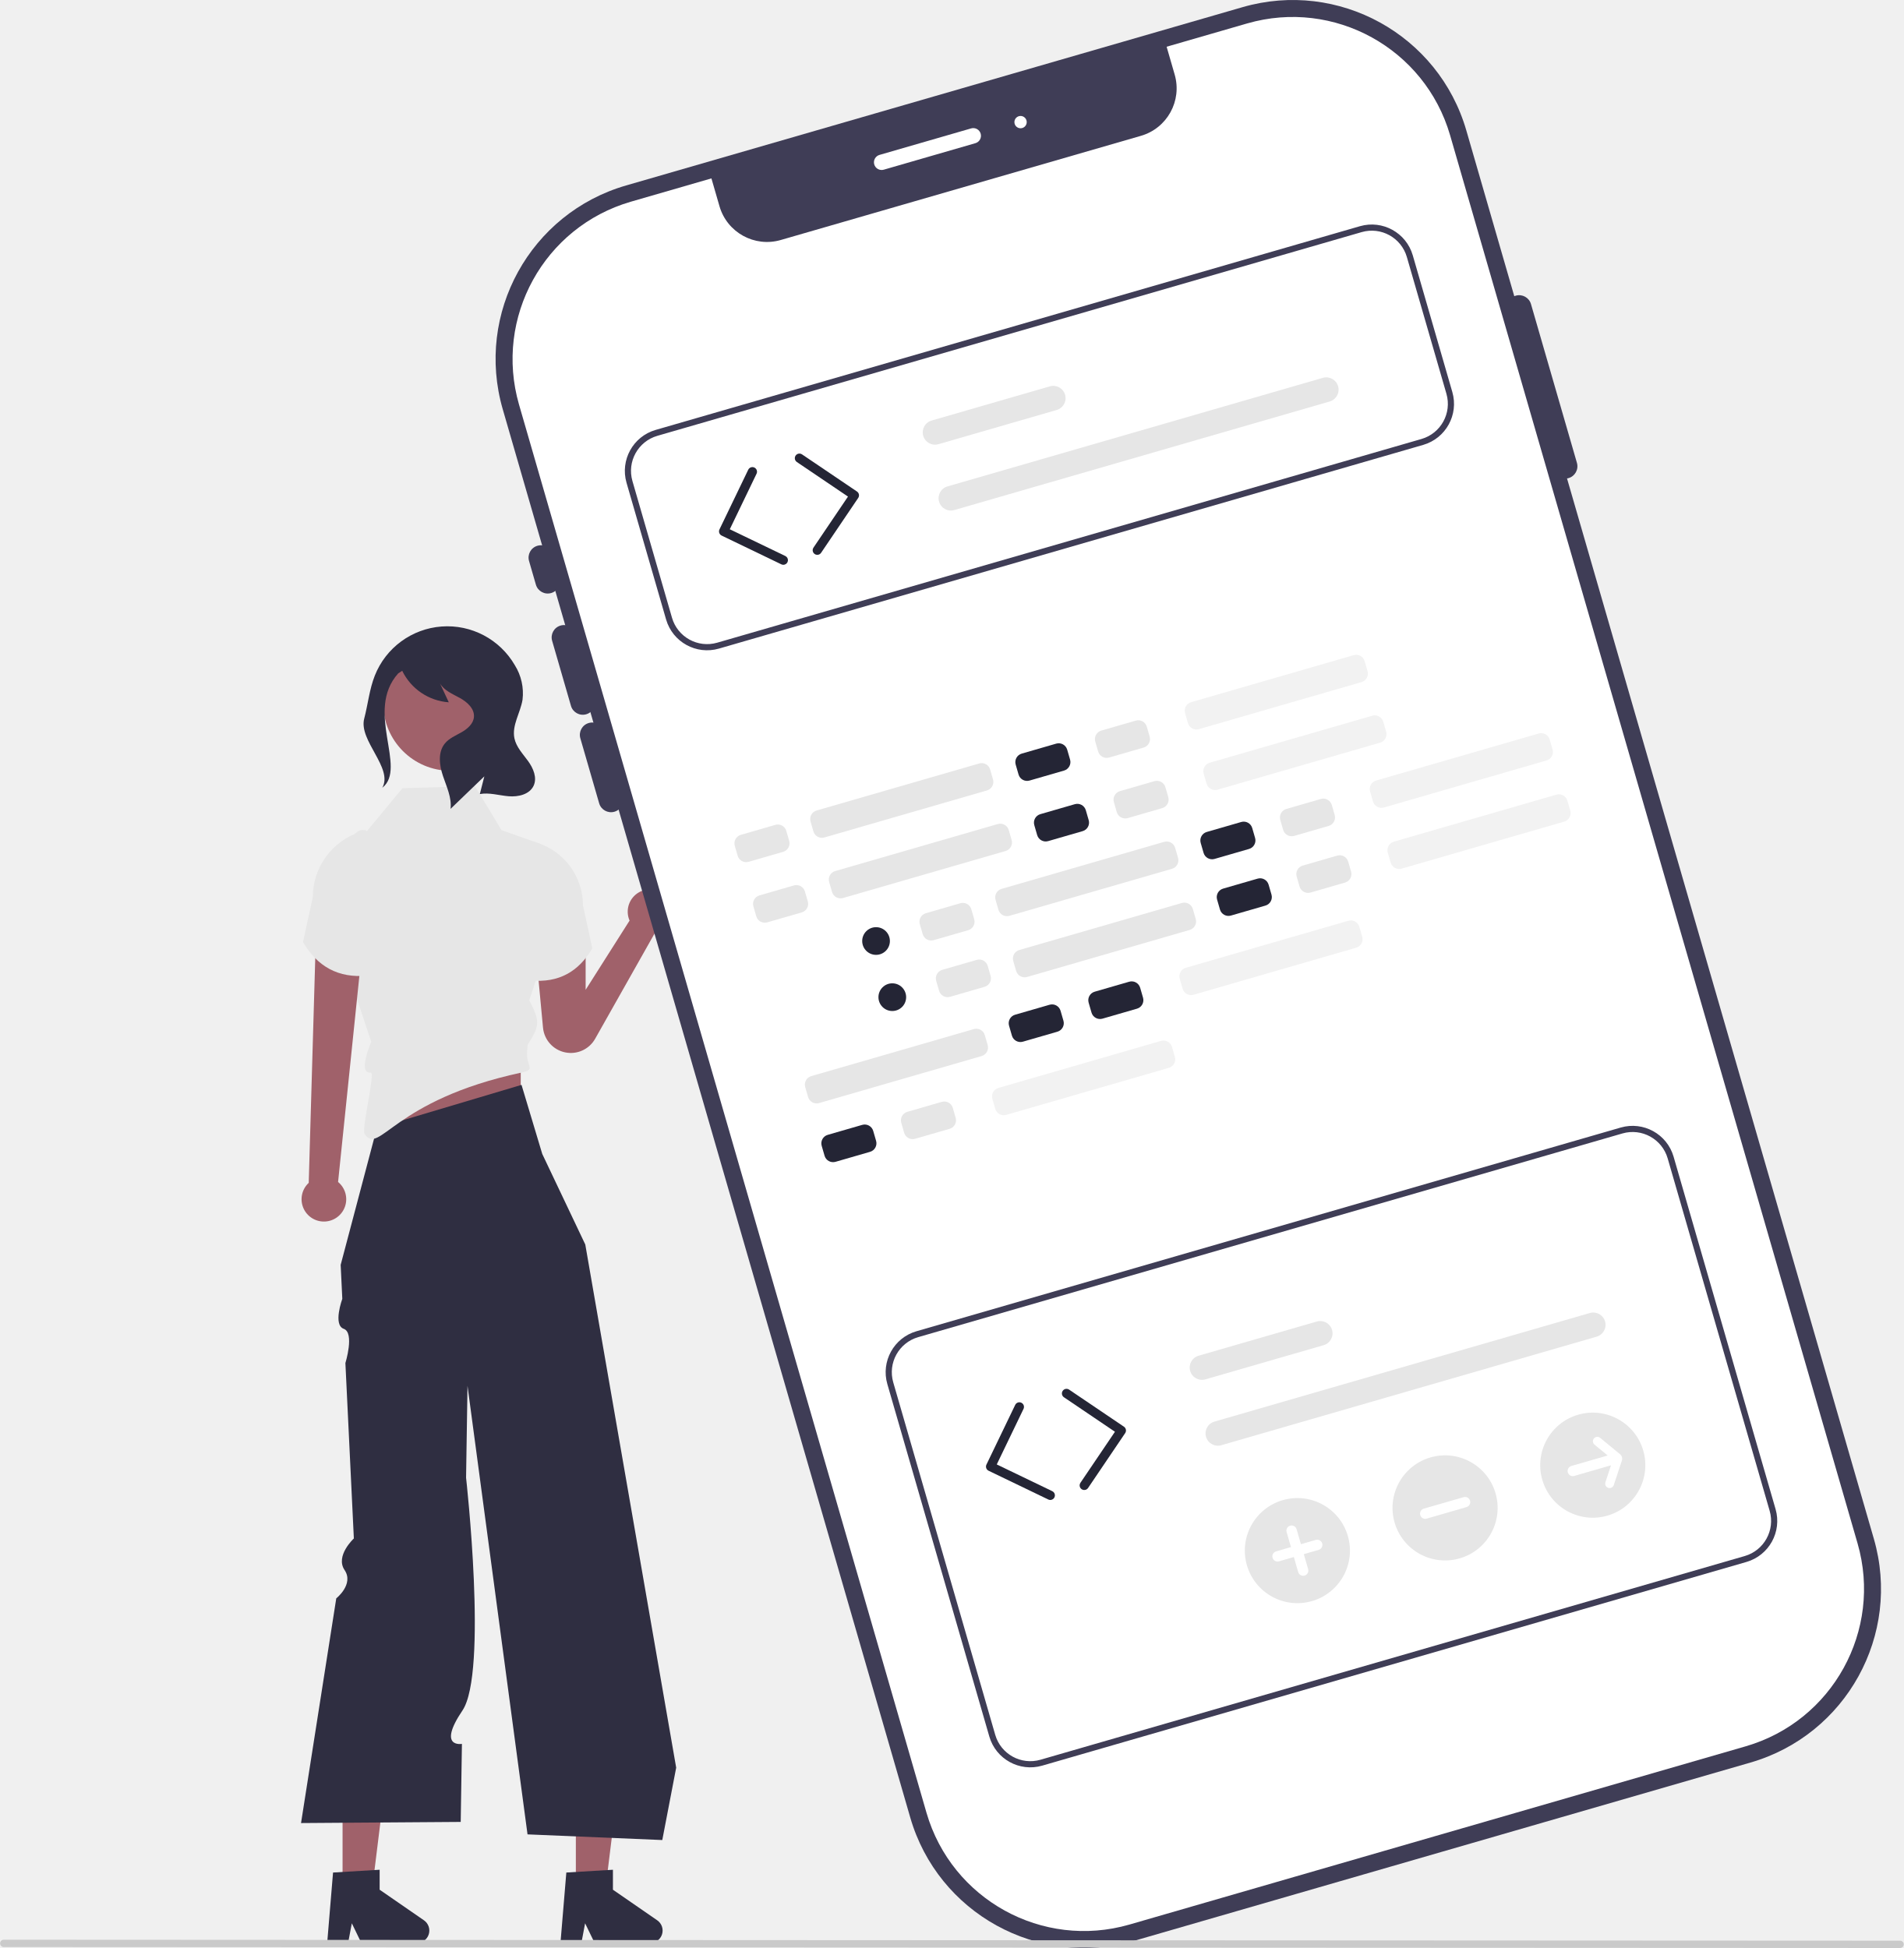
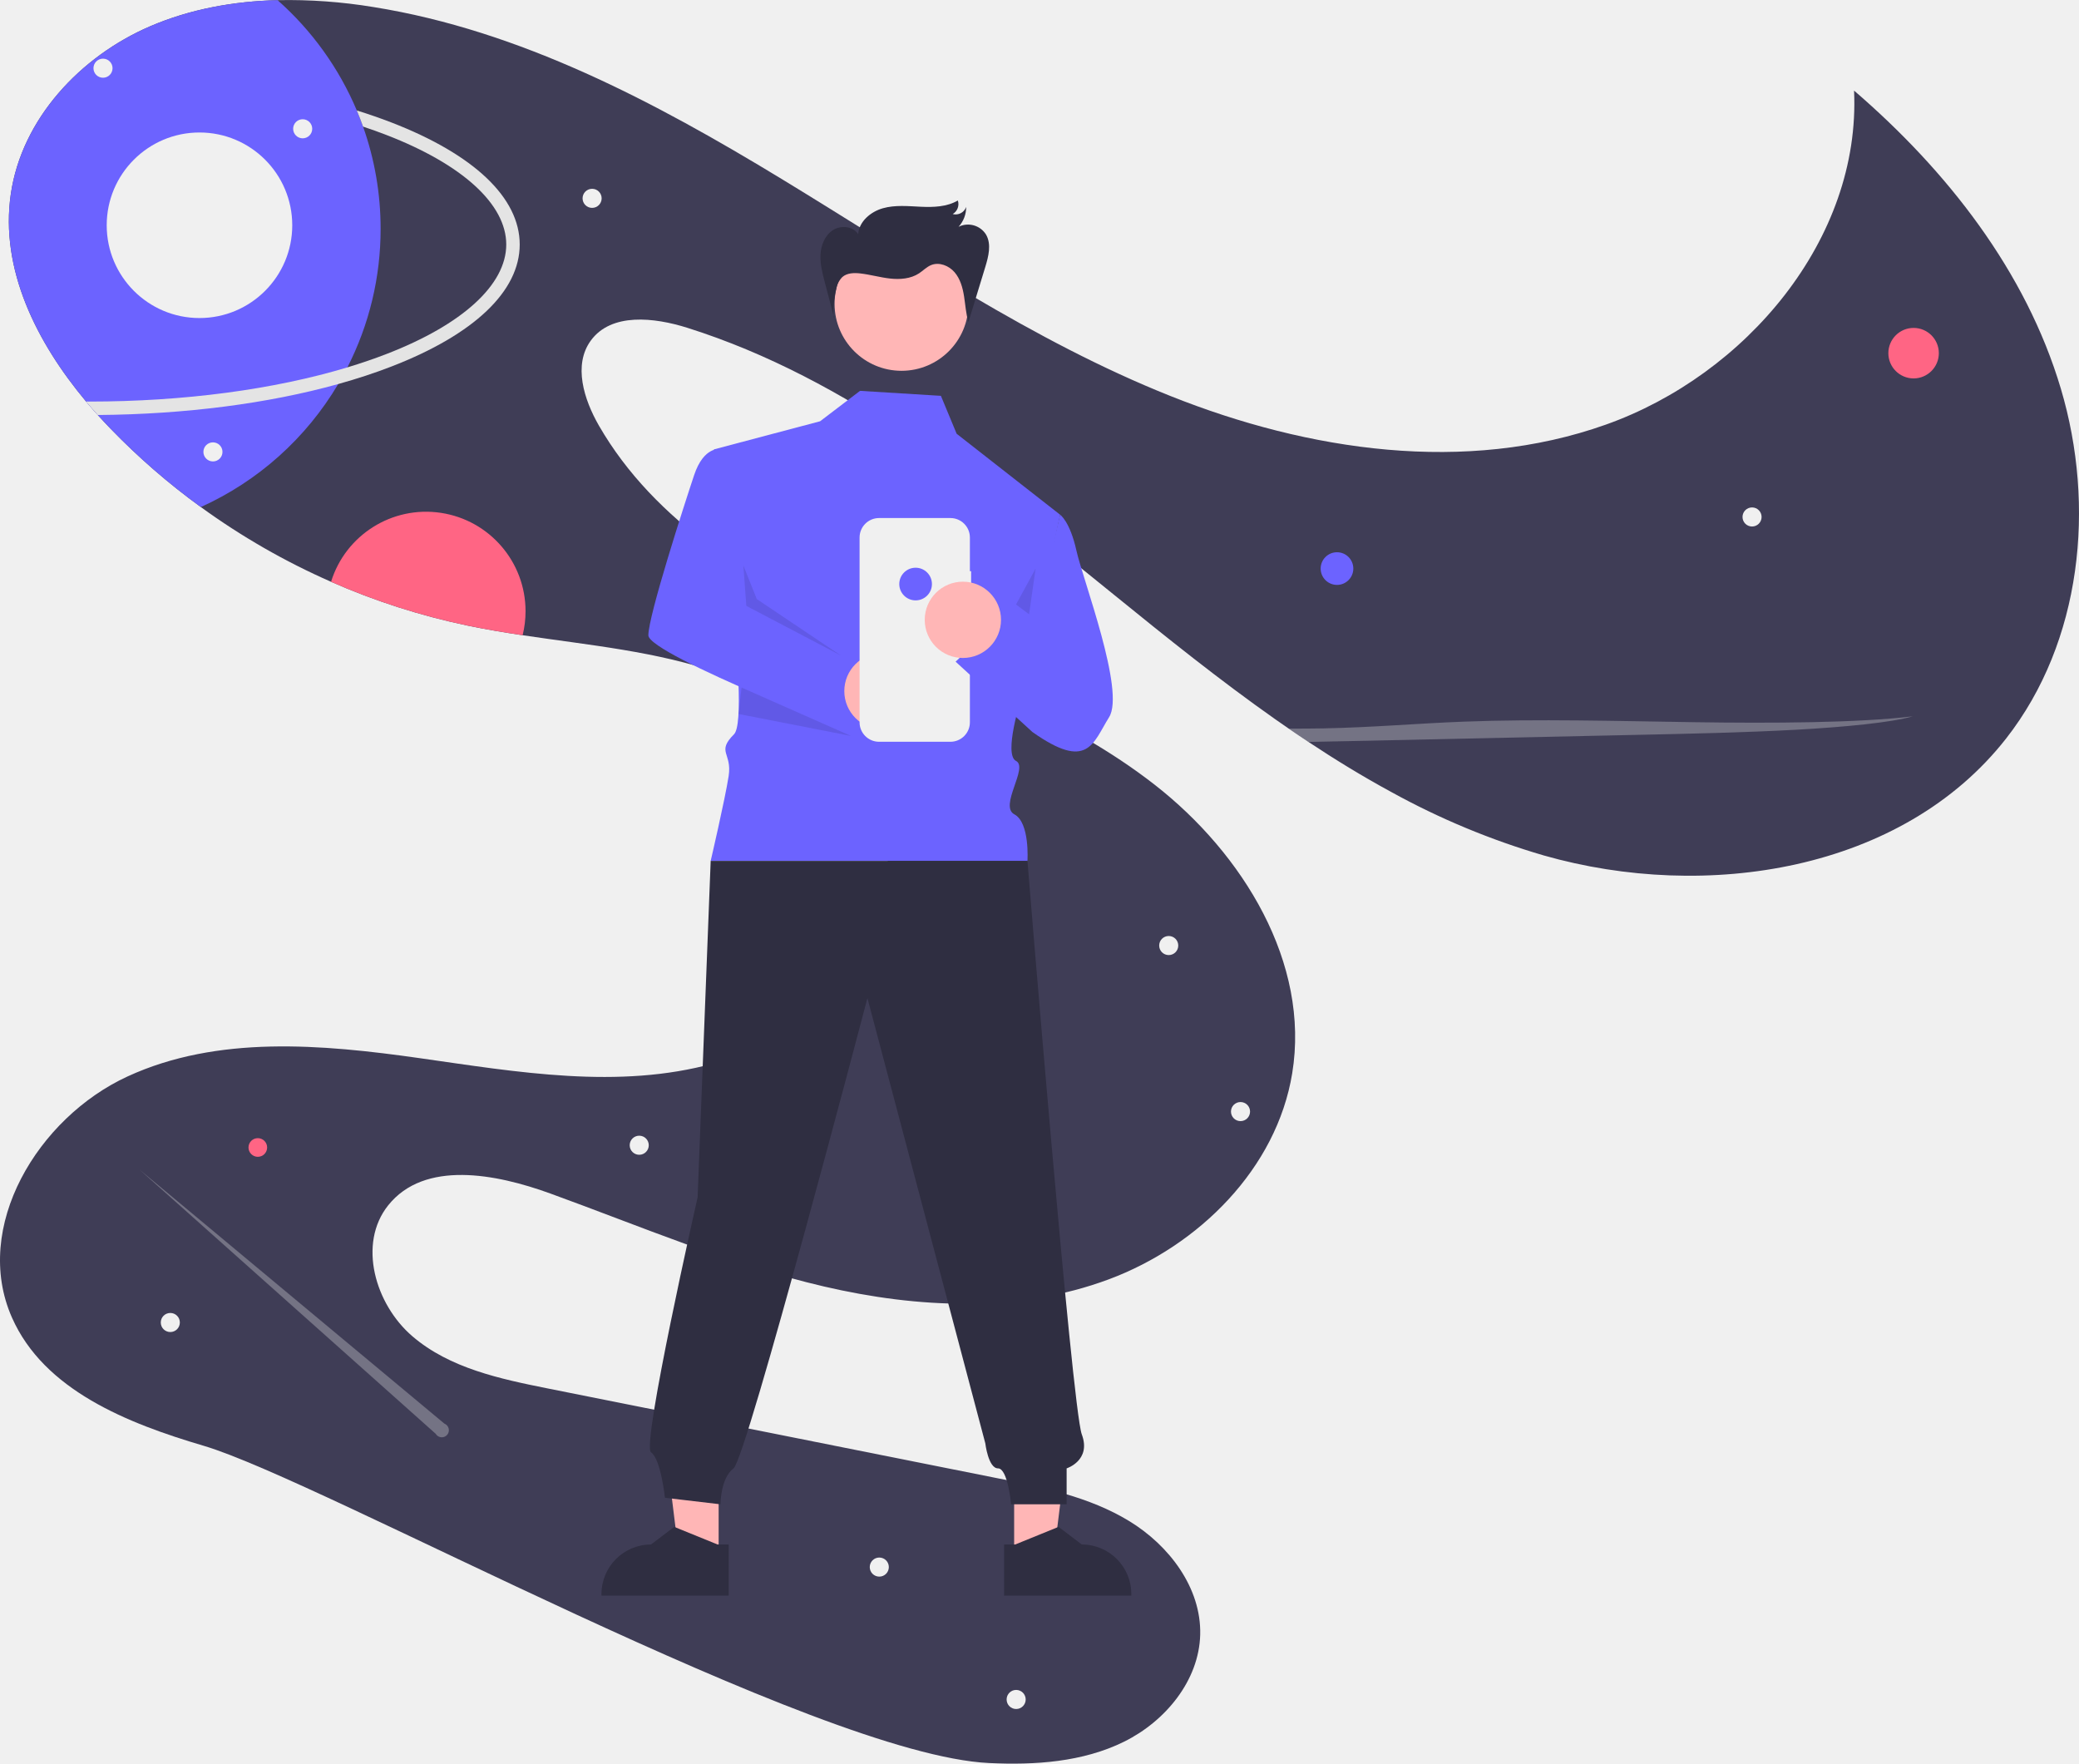
- <svg xmlns="http://www.w3.org/2000/svg" data-name="Layer 1" width="618.726" height="633.214" viewBox="0 0 618.726 633.214">
-   <polygon points="111.33 615.176 120.809 615.176 125.32 578.614 111.33 578.614 111.33 615.176" fill="#a0616a" />
-   <path d="M398.873,742.076l15.144-.904v6.488l14.398,9.944a4.053,4.053,0,0,1-2.303,7.388h-18.029l-3.108-6.418-1.213,6.418h-6.798Z" transform="translate(-290.6368 -133.393)" fill="#2f2e41" />
-   <polygon points="187.143 615.176 196.622 615.176 201.134 578.614 187.143 578.614 187.143 615.176" fill="#a0616a" />
-   <path d="M474.687,742.076l15.144-.904v6.488l14.398,9.944a4.053,4.053,0,0,1-2.303,7.388h-18.029l-3.108-6.418-1.213,6.418h-6.798Z" transform="translate(-290.6368 -133.393)" fill="#2f2e41" />
-   <polygon points="118.834 391.865 169.231 393.128 169.231 338.66 127.834 338.865 118.834 391.865" fill="#a0616a" />
-   <path d="M460.124,486.042l6.737,22.446,13.985,29.442L510.388,707.989l-4.517,23.524-43.795-1.84L442.571,583.864l-.314,20.129-.152,9.743s7.114,63.369-1.179,75.668-.169,10.851-.169,10.851l-.395,25.369-51.892.368,11.448-73.037s5.813-4.59,2.703-9.204,3.014-10.264,3.014-10.264l-2.747-57.018s3.041-9.849-.536-11.129-.47-9.749-.47-9.749l-.532-11.036,11.772-44.512Z" transform="translate(-290.6368 -133.393)" fill="#2f2e41" />
-   <path d="M411.289,472.053l-5.152-15.457-3.68-5.152-1.472-14.721c0-39.747,8.866-33.128,8.866-33.128l11.564-13.979,13.157-.411,10.397-.325,8.644,14.353,12.513,4.416,4.9,25.46-8.948,27.168.395-2.019c4.212,7.776,3.141,8.946-.347,14.785l-.173,2.108c-.41,4.985,3.064,5.844-1.827,6.892-42,9-46,27-51,20-1.113-1.559,3.611-20.161,2-20C406.709,482.484,411.289,472.053,411.289,472.053Z" transform="translate(-290.6368 -133.393)" fill="#e6e6e6" />
-   <circle cx="146.391" cy="228.71" r="21.835" fill="#a0616a" />
-   <path d="M390.969,517.89l2.236-76.92,14.563,6.371-7.26,70.268a7.257,7.257,0,1,1-9.539.28Z" transform="translate(-290.6368 -133.393)" fill="#a0616a" />
-   <path d="M409.589,403.197l-1.694.535a22.322,22.322,0,0,0-15.6,21.286l-3.186,14.587c4.615,7.918,11.437,11.841,20.935,10.922Z" transform="translate(-290.6368 -133.393)" fill="#e6e6e6" />
-   <path d="M509.139,429.747a7.251,7.251,0,1,0-13.899,2.89l-14.28,22.502V441.643l-16.108,1.741,2.255,24.052a9.079,9.079,0,0,0,16.947,3.615l19.303-34.203A7.253,7.253,0,0,0,509.139,429.747Z" transform="translate(-290.6368 -133.393)" fill="#a0616a" />
-   <path d="M463.546,406.814l1.62.512a21.354,21.354,0,0,1,14.924,20.363l3.048,13.955c-4.415,7.574-10.941,11.328-20.027,10.449Z" transform="translate(-290.6368 -133.393)" fill="#e6e6e6" />
-   <path d="M409.001,366.98c1.219-4.642,1.678-9.5,3.44-13.964a25.345,25.345,0,0,1,45.514-3.388,17.264,17.264,0,0,1,2.498,11.226c-.695,4.261-3.518,8.313-2.634,12.54.591,2.827,2.727,5.024,4.422,7.362s3.034,5.431,1.813,8.049c-1.327,2.843-5.012,3.683-8.138,3.416-3.126-.267-6.256-1.276-9.342-.71l1.469-5.758q-5.486,5.281-10.972,10.561c.405-3.664-1.297-7.179-2.471-10.673s-1.721-7.705.605-10.565c1.391-1.71,3.534-2.574,5.447-3.669s3.812-2.735,4.007-4.931c.241-2.715-2.192-4.894-4.581-6.207-2.389-1.313-5.14-2.413-6.481-4.786q1.444,3.099,2.887,6.198a18.243,18.243,0,0,1-15.132-10.247l-1.319.863c-10.965,12.296,3.077,30.72-5.155,37.166C418.493,383.018,407.123,374.128,409.001,366.98Z" transform="translate(-290.6368 -133.393)" fill="#2f2e41" />
-   <rect x="513.818" y="153" width="326" height="594" rx="58.728" transform="translate(-389.0333 72.42474) rotate(-16.13524)" fill="#3f3d56" />
-   <path d="M695.973,141.005l-26.197,7.579,2.618,9.05a16.079,16.079,0,0,1-10.977,19.914L544.374,211.409a16.079,16.079,0,0,1-19.914-10.977l-2.618-9.05-26.197,7.579a53.289,53.289,0,0,0-36.339,65.924L591.739,722.656A53.289,53.289,0,0,0,657.664,758.995l200.328-57.955a53.289,53.289,0,0,0,36.339-65.924L761.897,177.344A53.289,53.289,0,0,0,695.973,141.005Z" transform="translate(-290.6368 -133.393)" fill="#fff" />
-   <path d="M469.748,326.168a4.005,4.005,0,0,1-4.954-2.731l-2.223-7.685a4,4,0,1,1,7.685-2.223l2.223,7.685A4.005,4.005,0,0,1,469.748,326.168Z" transform="translate(-290.6368 -133.393)" fill="#3f3d56" />
-   <path d="M481.148,365.574a4.005,4.005,0,0,1-4.954-2.731l-6.12-21.154a4,4,0,1,1,7.685-2.223l6.12,21.154A4.005,4.005,0,0,1,481.148,365.574Z" transform="translate(-290.6368 -133.393)" fill="#3f3d56" />
-   <path d="M490.313,397.253a4.005,4.005,0,0,1-4.954-2.731l-6.12-21.154a4,4,0,0,1,7.685-2.223l6.12,21.154A4.005,4.005,0,0,1,490.313,397.253Z" transform="translate(-290.6368 -133.393)" fill="#3f3d56" />
-   <path d="M800.39,288.809a4.005,4.005,0,0,1-4.954-2.731l-14.933-51.617a4,4,0,0,1,7.685-2.223l14.933,51.617A4.005,4.005,0,0,1,800.39,288.809Z" transform="translate(-290.6368 -133.393)" fill="#3f3d56" />
-   <path d="M545.628,316.923a1.496,1.496,0,0,1-1.067-.09l-19.404-9.348a1.5,1.5,0,0,1-.7-2.002l9.348-19.404a1.5,1.5,0,1,1,2.703,1.302l-8.697,18.053L545.863,314.131a1.5,1.5,0,0,1-.235,2.792Z" transform="translate(-290.6368 -133.393)" fill="#242535" />
-   <path d="M556.658,313.691a1.5,1.5,0,0,1-1.66-2.281L566.221,294.81l-16.6-11.224a1.5,1.5,0,1,1,1.68-2.485L569.144,293.165a1.499,1.499,0,0,1,.402,2.083L557.482,313.091A1.492,1.492,0,0,1,556.658,313.691Z" transform="translate(-290.6368 -133.393)" fill="#242535" />
-   <path d="M753.17,278.006,524.273,344.227a13.874,13.874,0,0,1-17.164-9.461l-12.862-44.46a13.874,13.874,0,0,1,9.461-17.164l228.897-66.22a13.874,13.874,0,0,1,17.164,9.461l12.862,44.46A13.874,13.874,0,0,1,753.17,278.006Zm-248.906-2.944a11.872,11.872,0,0,0-8.096,14.687l12.862,44.46a11.872,11.872,0,0,0,14.687,8.096l228.897-66.22a11.872,11.872,0,0,0,8.096-14.687l-12.862-44.46a11.872,11.872,0,0,0-14.687-8.096Z" transform="translate(-290.6368 -133.393)" fill="#3f3d56" />
-   <path d="M634.046,266.665l-38.424,11.116a4,4,0,0,1-2.223-7.685L631.823,258.98a4,4,0,0,1,2.223,7.685Z" transform="translate(-290.6368 -133.393)" fill="#e6e6e6" />
-   <path d="M722.772,263.898l-121.997,35.294a4,4,0,0,1-2.223-7.685l121.997-35.294a4,4,0,1,1,2.223,7.685Z" transform="translate(-290.6368 -133.393)" fill="#e6e6e6" />
-   <path d="M632.389,620.909a1.494,1.494,0,0,1-1.067-.09l-19.404-9.348a1.5,1.5,0,0,1-.7-2.002l9.348-19.404a1.5,1.5,0,0,1,2.703,1.302l-8.697,18.053,18.053,8.697a1.5,1.5,0,0,1-.235,2.792Z" transform="translate(-290.6368 -133.393)" fill="#242535" />
-   <path d="M643.419,617.677a1.5,1.5,0,0,1-1.661-2.281L652.982,598.796l-16.6-11.224a1.5,1.5,0,0,1,1.68-2.485l17.843,12.064a1.5,1.5,0,0,1,.403,2.082L644.244,617.077A1.496,1.496,0,0,1,643.419,617.677Z" transform="translate(-290.6368 -133.393)" fill="#242535" />
-   <path d="M858.218,641.116,629.321,707.337a13.874,13.874,0,0,1-17.164-9.461L579.008,583.291a13.874,13.874,0,0,1,9.461-17.164L817.366,499.907a13.874,13.874,0,0,1,17.164,9.461L867.679,623.953A13.874,13.874,0,0,1,858.218,641.116Zm-269.193-73.068a11.872,11.872,0,0,0-8.096,14.687l33.149,114.584a11.872,11.872,0,0,0,14.687,8.096l228.897-66.22a11.872,11.872,0,0,0,8.096-14.687L832.608,509.924a11.872,11.872,0,0,0-14.687-8.096Z" transform="translate(-290.6368 -133.393)" fill="#3f3d56" />
-   <path d="M720.807,570.65l-38.424,11.116a4,4,0,1,1-2.223-7.685l38.424-11.116a4,4,0,0,1,2.223,7.685Z" transform="translate(-290.6368 -133.393)" fill="#e6e6e6" />
-   <path d="M809.533,567.884,687.536,603.178a4,4,0,1,1-2.223-7.685L807.31,560.199a4,4,0,0,1,2.223,7.685Z" transform="translate(-290.6368 -133.393)" fill="#e6e6e6" />
-   <rect x="529.557" y="402.966" width="17.432" height="9.123" rx="2.88" transform="translate(-382.6874 32.24922) rotate(-16.13524)" fill="#e6e6e6" />
-   <rect x="620.843" y="376.557" width="17.432" height="9.123" rx="2.88" transform="translate(-371.7523 56.57772) rotate(-16.13524)" fill="#242535" />
-   <rect x="646.707" y="369.074" width="17.432" height="9.123" rx="2.88" transform="translate(-368.654 63.47079) rotate(-16.13524)" fill="#e6e6e6" />
-   <rect x="553.323" y="389.031" width="60.764" height="9.123" rx="2.88" transform="translate(-377.0251 44.32596) rotate(-16.13524)" fill="#e6e6e6" />
-   <rect x="675.037" y="353.819" width="60.764" height="9.123" rx="2.88" transform="translate(-362.445 76.76396) rotate(-16.13524)" fill="#f2f2f2" />
-   <rect x="535.607" y="422.65" width="17.432" height="9.123" rx="2.88" transform="translate(-387.9193 34.70581) rotate(-16.13524)" fill="#e6e6e6" />
-   <rect x="626.893" y="396.241" width="17.432" height="9.123" rx="2.88" transform="translate(-376.9842 59.03431) rotate(-16.13524)" fill="#242535" />
-   <rect x="652.757" y="388.758" width="17.432" height="9.123" rx="2.88" transform="translate(-373.8859 65.92739) rotate(-16.13524)" fill="#e6e6e6" />
-   <rect x="559.372" y="408.715" width="60.764" height="9.123" rx="2.88" transform="translate(-382.2571 46.78255) rotate(-16.13524)" fill="#e6e6e6" />
-   <rect x="681.086" y="373.502" width="60.764" height="9.123" rx="2.88" transform="matrix(0.96061, -0.27791, 0.27791, 0.96061, -367.6769, 79.22055)" fill="#f2f2f2" />
-   <rect x="589.687" y="428.438" width="17.432" height="9.123" rx="2.88" transform="translate(-387.3977 49.96297) rotate(-16.13524)" fill="#e6e6e6" />
-   <rect x="680.973" y="402.029" width="17.432" height="9.123" rx="2.88" transform="translate(-376.4626 74.29147) rotate(-16.13524)" fill="#242535" />
-   <rect x="706.837" y="394.547" width="17.432" height="9.123" rx="2.88" transform="translate(-373.3643 81.18455) rotate(-16.13524)" fill="#e6e6e6" />
-   <rect x="613.452" y="414.503" width="60.764" height="9.123" rx="2.88" transform="translate(-381.7354 62.03971) rotate(-16.13524)" fill="#e6e6e6" />
-   <rect x="735.167" y="379.291" width="60.764" height="9.123" rx="2.88" transform="matrix(0.96061, -0.27791, 0.27791, 0.96061, -367.1553, 94.47771)" fill="#f2f2f2" />
-   <rect x="557.8" y="500.484" width="17.432" height="9.123" rx="2.88" transform="translate(-408.6757 43.93934) rotate(-16.13524)" fill="#242535" />
-   <rect x="583.664" y="493.002" width="17.432" height="9.123" rx="2.88" transform="translate(-405.5775 50.83241) rotate(-16.13524)" fill="#e6e6e6" />
-   <rect x="612.416" y="479.207" width="60.764" height="9.123" rx="2.88" transform="translate(-399.7579 64.3006) rotate(-16.13524)" fill="#f2f2f2" />
-   <rect x="618.687" y="461.435" width="17.432" height="9.123" rx="2.88" transform="translate(-395.4254 59.32216) rotate(-16.13524)" fill="#242535" />
-   <rect x="644.552" y="453.953" width="17.432" height="9.123" rx="2.88" transform="matrix(0.96061, -0.27791, 0.27791, 0.96061, -392.3271, 66.21523)" fill="#242535" />
-   <rect x="551.59" y="475.37" width="60.764" height="9.123" rx="2.88" transform="translate(-401.0877 47.24542) rotate(-16.13524)" fill="#e6e6e6" />
-   <rect x="673.304" y="440.158" width="60.764" height="9.123" rx="2.88" transform="matrix(0.96061, -0.27791, 0.27791, 0.96061, -386.5075, 79.68342)" fill="#f2f2f2" />
-   <rect x="595.014" y="446.85" width="17.432" height="9.123" rx="2.88" transform="translate(-392.3047 52.16855) rotate(-16.13524)" fill="#e6e6e6" />
-   <rect x="686.299" y="420.441" width="17.432" height="9.123" rx="2.88" transform="translate(-381.3696 76.49705) rotate(-16.13524)" fill="#242535" />
-   <rect x="712.164" y="412.959" width="17.432" height="9.123" rx="2.88" transform="translate(-378.2713 83.39013) rotate(-16.13524)" fill="#e6e6e6" />
-   <rect x="619.202" y="434.376" width="60.764" height="9.123" rx="2.88" transform="translate(-387.0318 64.42031) rotate(-16.13524)" fill="#e6e6e6" />
-   <rect x="740.916" y="399.164" width="60.764" height="9.123" rx="2.88" transform="translate(-372.4516 96.85831) rotate(-16.13524)" fill="#f2f2f2" />
-   <circle cx="289.985" cy="324.137" r="4.5" fill="#242535" />
-   <circle cx="284.705" cy="305.886" r="4.5" fill="#242535" />
-   <path d="M607.633,179.935,577.854,188.55a2.5,2.5,0,0,1-1.39-4.803l29.779-8.615a2.5,2.5,0,1,1,1.39,4.803Z" transform="translate(-290.6368 -133.393)" fill="#fff" />
-   <circle cx="331.671" cy="39.693" r="2" fill="#fff" />
-   <path d="M325.012,765.252a10.947,10.947,0,0,1-.563-2.331.756.756,0,0,1-.013-.176c-.509-4.842,1.99-9.331,4.822-13.887l3.883-6.238a3.439,3.439,0,0,1,6.281,1.086c.211.969.422,1.951.624,2.931,2.09-1.739,4.273-3.349,6.184-4.739q7.57-5.493,15.136-10.999a3.437,3.437,0,0,1,5.41,3.362l-.96,5.566c-1.275,7.385-2.72,15.755-6.138,23.073-.383.838-.792,1.653-1.217,2.423l-.143.259H325.131Z" transform="translate(-290.6368 -133.393)" fill="#f0f0f0" />
-   <path d="M291.821,766.3l616.357.307a1.191,1.191,0,0,0,0-2.381l-616.357-.307a1.191,1.191,0,0,0,0,2.381Z" transform="translate(-290.6368 -133.393)" fill="#cacaca" />
-   <path d="M717.018,653.841a17.079,17.079,0,1,1,11.66-21.152A17.079,17.079,0,0,1,717.018,653.841Z" transform="translate(-290.6368 -133.393)" fill="#e6e6e6" />
-   <path d="M718.277,633.944l-4.855,1.405-1.405-4.855a1.685,1.685,0,1,0-3.237.936l1.405,4.855-4.855,1.405a1.685,1.685,0,0,0,.936,3.237l4.855-1.405,1.405,4.855a1.685,1.685,0,1,0,3.237-.936l-1.405-4.855,4.855-1.405a1.685,1.685,0,0,0-.936-3.237Z" transform="translate(-290.6368 -133.393)" fill="#fff" />
-   <path d="M765.016,639.955a17.079,17.079,0,1,1,11.66-21.152A17.079,17.079,0,0,1,765.016,639.955Z" transform="translate(-290.6368 -133.393)" fill="#e6e6e6" />
-   <path d="M766.275,620.058l-4.855,1.405-3.237.936-4.855,1.405a1.685,1.685,0,0,0,.936,3.237l4.855-1.405,3.237-.936,4.855-1.405a1.685,1.685,0,1,0-.936-3.237Z" transform="translate(-290.6368 -133.393)" fill="#fff" />
-   <path d="M813.015,626.069a17.079,17.079,0,1,1,11.66-21.152A17.079,17.079,0,0,1,813.015,626.069Z" transform="translate(-290.6368 -133.393)" fill="#e6e6e6" />
-   <path d="M817.273,606.214l-6.615-5.443a1.436,1.436,0,1,0-1.825,2.218l4.278,3.52-3.692,1.068-3.237.936-4.855,1.405a1.685,1.685,0,1,0,.936,3.237l4.855-1.405,3.237-.936,3.84-1.111-1.823,5.519a1.436,1.436,0,0,0,2.727.901l2.687-8.134a1.895,1.895,0,0,0-.513-1.775Z" transform="translate(-290.6368 -133.393)" fill="#fff" />
+ <svg xmlns="http://www.w3.org/2000/svg" data-name="Layer 1" width="926.632" height="785.994" viewBox="0 0 926.632 785.994">
+   <path d="M1030.887,386.059c-46.34,59.26-133.78,72.83-206.13,52.19a335.51,335.51,0,0,1-68.1-28.35c-12.54-6.81-24.78-14.28-36.77-22.24-2.95-1.95-5.9-3.93-8.82-5.95q-2.985-2.04-5.95-4.13c-24.76-17.42-48.55-36.53-71.94-55.53-58.39-47.43-118.38-96.32-190.12-118.95-14.78-4.66-33.9-6.84-43.04,5.68-7.93,10.87-3.09,26.26,3.62,37.92,24.89,43.19,70.07,70.46,115.29,91.43,45.22,20.97,93.12,37.96,132.43,68.62,39.31,30.66,69.32,79.39,61.28,128.58-6.93,42.39-41.54,76.83-81.78,91.84-40.24,15-85.12,12.91-126.95,3.17-41.83-9.75-81.54-26.76-121.91-41.42-24.34-8.85-56.16-14.97-72.31,5.28-13.64,17.11-5.8,44.1,10.81,58.34s39.09,19.01,60.54,23.29q99.9,19.95,199.8,39.89c20.43,4.07,41.34,8.33,59.14,19.17,17.8,10.83,32.16,29.75,31.65,50.58-.51,20.53-15.54,38.67-33.96,47.76-18.41,9.08-39.67,10.48-60.18,9.5-76.86-3.68-297.21-125.79-350.06-141.4-33.96-10.02-71.09-24.74-85.41-57.12-17.83-40.31,11.51-89.08,51.56-107.49,40.04-18.42,86.46-14.34,130.1-8.14,43.64,6.2,88.72,14.09,131.2,2.31,42.479-11.78,81.4-50.18,77.21-94.06-3.65-38.18-38.04-66.95-74.23-79.63-28.33-9.93-58.47-12.63-88.229-17.1-8.26-1.23-16.49-2.61-24.64-4.31a307.086,307.086,0,0,1-60.75-19.5,312.924,312.924,0,0,1-58.04-33.31,305.265,305.265,0,0,1-40.32-35.01q-2.835-2.94-5.61-6.01c-1.76-1.96-3.5-3.96-5.2-6-22.12-26.43-38.46-58.98-33.56-92.52,4.89-33.45,30.96-61.3,62-74.68,17.94-7.73,37.29-11.19,56.88-11.69a233.796,233.796,0,0,1,42.78,3.08c65.41,10.46,125.35,42.24,181.96,76.65,56.6,34.41,111.76,72.18,173.29,96.71,61.53,24.54,131.57,34.93,193.99,12.74,62.42-22.18,113.7-82.7,110.65-148.87,41.4,35.65,76.58,80.46,92.16,132.82C1070.797,282.559,1064.536,343.019,1030.887,386.059Z" transform="translate(-136.6838 -57.00314)" fill="#3f3d56" />
+   <circle cx="595.911" cy="253.394" r="7.278" fill="#6c63ff" />
+   <circle cx="852.911" cy="157.394" r="11.252" fill="#ff6584" />
+   <circle cx="114.911" cy="511.394" r="4.157" fill="#ff6584" />
+   <path d="M370.927,329.399a44.43,44.43,0,0,1-1.3,10.7c-8.26-1.23-16.49-2.61-24.64-4.31a307.086,307.086,0,0,1-60.75-19.5,44.337,44.337,0,0,1,86.69,13.11Z" transform="translate(-136.6838 -57.00314)" fill="#ff6584" />
+   <circle cx="780.911" cy="230.394" r="4.252" fill="#f0f0f0" />
+   <circle cx="391.911" cy="698.394" r="4.252" fill="#f0f0f0" />
+   <circle cx="452.911" cy="757.394" r="4.252" fill="#f0f0f0" />
+   <circle cx="75.911" cy="589.394" r="4.252" fill="#f0f0f0" />
+   <circle cx="284.911" cy="510.394" r="4.252" fill="#f0f0f0" />
+   <circle cx="263.911" cy="88.394" r="4.252" fill="#f0f0f0" />
+   <circle cx="520.911" cy="421.394" r="4.252" fill="#f0f0f0" />
+   <circle cx="552.911" cy="495.394" r="4.252" fill="#f0f0f0" />
+   <path d="M291.527,220.728q9.075-2.739,17.362-5.935c33.96-13.117,53.438-30.911,53.438-48.82s-19.478-35.703-53.438-48.82q-5.038-1.946-10.386-3.723a136.34,136.34,0,0,1-6.976,107.3Z" transform="translate(-136.6838 -57.00314)" fill="none" />
+   <path d="M306.326,158.969a135.44,135.44,0,0,1-14.8,61.76q-1.935,3.78-4.1,7.43a136.431,136.431,0,0,1-61.23,54.82,305.269,305.269,0,0,1-40.32-35.01q-2.835-2.94-5.61-6.01c-1.76-1.96-3.5-3.96-5.2-6-22.12-26.43-38.46-58.98-33.56-92.52,4.89-33.45,30.96-61.3,62-74.68,17.94-7.73,37.29-11.19,56.88-11.69a136.126,136.126,0,0,1,35.33,49.16c1,2.37,1.92,4.77,2.79,7.2A135.756,135.756,0,0,1,306.326,158.969Z" transform="translate(-136.6838 -57.00314)" fill="#6c63ff" />
+   <path d="M368.326,165.969c0,20.83-20.34,40.15-57.28,54.42-7.39,2.86-15.3,5.45-23.62,7.77-31.14,8.68-68.2,13.49-107.16,13.8-1.76-1.96-3.5-3.96-5.2-6,.42.01.84.01,1.26.01,42.31,0,82.45-5.36,115.2-15.24,6.05-1.83,11.85-3.81,17.36-5.94,33.96-13.11,53.44-30.91,53.44-48.82,0-17.91-19.48-35.7-53.44-48.82q-5.04-1.95-10.38-3.72c-.87-2.43-1.79-4.83-2.79-7.2q7.98,2.49,15.33,5.32C347.987,125.819,368.326,145.149,368.326,165.969Z" transform="translate(-136.6838 -57.00314)" fill="#e4e4e4" />
+   <circle cx="45.911" cy="30.394" r="4.252" fill="#f0f0f0" />
+   <circle cx="134.911" cy="57.394" r="4.252" fill="#f0f0f0" />
+   <circle cx="88.911" cy="100.394" r="41.348" fill="#f0f0f0" />
+   <path d="M989.197,376.239c-9.28,2.74-29.74,4.76-52.24,6-22.49,1.23-47.16,1.77-71.52,2.29q-63.959,1.38-127.91,2.77-8.791.195-17.64.36c-2.95-1.95-5.9-3.93-8.82-5.95,5.23.03,10.46,0,15.65-.1,22.17-.44,40.94-2.17,62.32-2.99,32.9-1.27,68.42-.27,102.71.24C926.036,379.379,965.106,379.189,989.197,376.239Z" transform="translate(-136.6838 -57.00314)" fill="#f0f0f0" opacity="0.3" />
+   <path d="M334.767,691.47,198.846,578.239,330.891,696.006a3.151,3.151,0,1,0,3.876-4.535Z" transform="translate(-136.6838 -57.00314)" fill="#f0f0f0" opacity="0.3" />
+   <circle cx="94.911" cy="201.394" r="4.252" fill="#f0f0f0" />
+   <polygon points="452.017 694.074 469.604 694.073 477.971 626.236 452.014 626.237 452.017 694.074" fill="#ffb6b6" />
+   <path d="M584.215,745.335l4.95-0,19.327-7.86,10.359,7.859h.001a22.074,22.074,0,0,1,22.073,22.072v.717l-56.709.002Z" transform="translate(-136.6838 -57.00314)" fill="#2f2e41" />
+   <polygon points="320.308 694.074 302.721 694.073 294.354 626.236 320.311 626.237 320.308 694.074" fill="#ffb6b6" />
+   <path d="M461.477,768.125l-56.709-.002v-.717a22.074,22.074,0,0,1,22.073-22.072h.001l10.359-7.859,19.327,7.86,4.95 0Z" transform="translate(-136.6838 -57.00314)" fill="#2f2e41" />
+   <path d="M520.009,231.191,502.201,244.751,454.896,257.279s16.95,118.96,8.95,126.96-.785,8.215-2.393,18.608-8.013,37.831-8.013,37.831l141.188,0s1.138-17.052-5.822-20.745,6.416-20.929.728-23.811,2.312-27.882,2.312-27.882l17.337-81.85-46.114-36.08-7.013-16.898Z" transform="translate(-136.6838 -57.00314)" fill="#6c63ff" />
+   <circle cx="405.545" cy="274.328" r="6.161" fill="#f2f2f2" />
+   <path d="M453.441,440.678l-5.822,149.921S422.48,701.328,426.846,704.239s6.216,20.269,6.216,20.269l24.744,2.911s0-11.644,5.822-16.011,59.677-209.598,59.677-209.598l52.54,198.429s1.315,11.169,5.682,11.169,5.822,16.011,5.822,16.011h24.744v-16.011s11.118-3.525,6.752-15.169-24.218-255.562-24.218-255.562Z" transform="translate(-136.6838 -57.00314)" fill="#2f2e41" />
+   <circle cx="401.817" cy="135.415" r="29.839" fill="#ffb6b6" />
+   <polygon points="452.85 269.414 458.672 273.781 461.583 253.403 452.85 269.414" opacity="0.1" style="isolation:isolate" />
+   <path d="M457.687,257.163s-7.278-1.456-11.644,11.644-20.378,62.588-20.378,71.322S525.375,387.396,525.375,387.396L515,351l-45.669-23.971Z" transform="translate(-136.6838 -57.00314)" fill="#6c63ff" />
+   <circle cx="393.316" cy="307.997" r="17" fill="#ffb6b6" />
+   <polygon points="331.316 251.997 332.647 270.026 374.878 292.192 337.316 266.997 331.316 251.997" opacity="0.1" style="isolation:isolate" />
+   <path d="M569.523,311.57h-.548V296.562a8.686,8.686,0,0,0-8.686-8.686H528.492a8.686,8.686,0,0,0-8.686,8.686v82.337a8.686,8.686,0,0,0,8.686,8.686h31.797a8.686,8.686,0,0,0,8.686-8.686V322.254h.548Z" transform="translate(-136.6838 -57.00314)" fill="#f0f0f0" />
+   <path d="M609.184,286.39s4.367,2.911,7.278,16.011,21.833,62.588,14.555,74.233-9.426,24.072-34.17,6.606l-34.24-31.35,24.744-23.289,10.189,7.278Z" transform="translate(-136.6838 -57.00314)" fill="#6c63ff" />
+   <circle cx="408.095" cy="260.292" r="7.278" fill="#6c63ff" />
+   <circle cx="429.163" cy="276.236" r="17" fill="#ffb6b6" />
+   <polygon points="330.514 306.41 379.316 327.997 329.158 318.194 330.514 306.41" opacity="0.1" style="isolation:isolate" />
+   <path d="M508.397,198.365,504.3,182.773c-1.069-4.068-2.147-8.219-1.907-12.418s2.022-8.533,5.56-10.808,8.939-1.738,11.216,1.799c.433-5.648,5.571-9.992,11.022-11.531s11.239-.93,16.897-.671,11.631.078,16.514-2.791a5.112,5.112,0,0,1-2.289,6.041,4.963,4.963,0,0,0,5.995-3.162,12.88,12.88,0,0,1-3.381,8.845A9.475,9.475,0,0,1,576.173,161.545c2.492,4.321,1.096,9.747-.362,14.517l-7.484,24.482c-1.135-3.722-1.349-7.651-1.956-11.494s-1.687-7.768-4.224-10.718-6.846-4.659-10.451-3.194c-2.022.822-3.565,2.489-5.39,3.686-3.746,2.455-8.512,2.807-12.963,2.308s-8.789-1.767-13.24-2.273c-2.787-.317-5.896-.233-7.999,1.623a10.281,10.281,0,0,0-2.738,5.467,43.486,43.486,0,0,0-1.158,12.541" transform="translate(-136.6838 -57.00314)" fill="#2f2e41" />
</svg>
